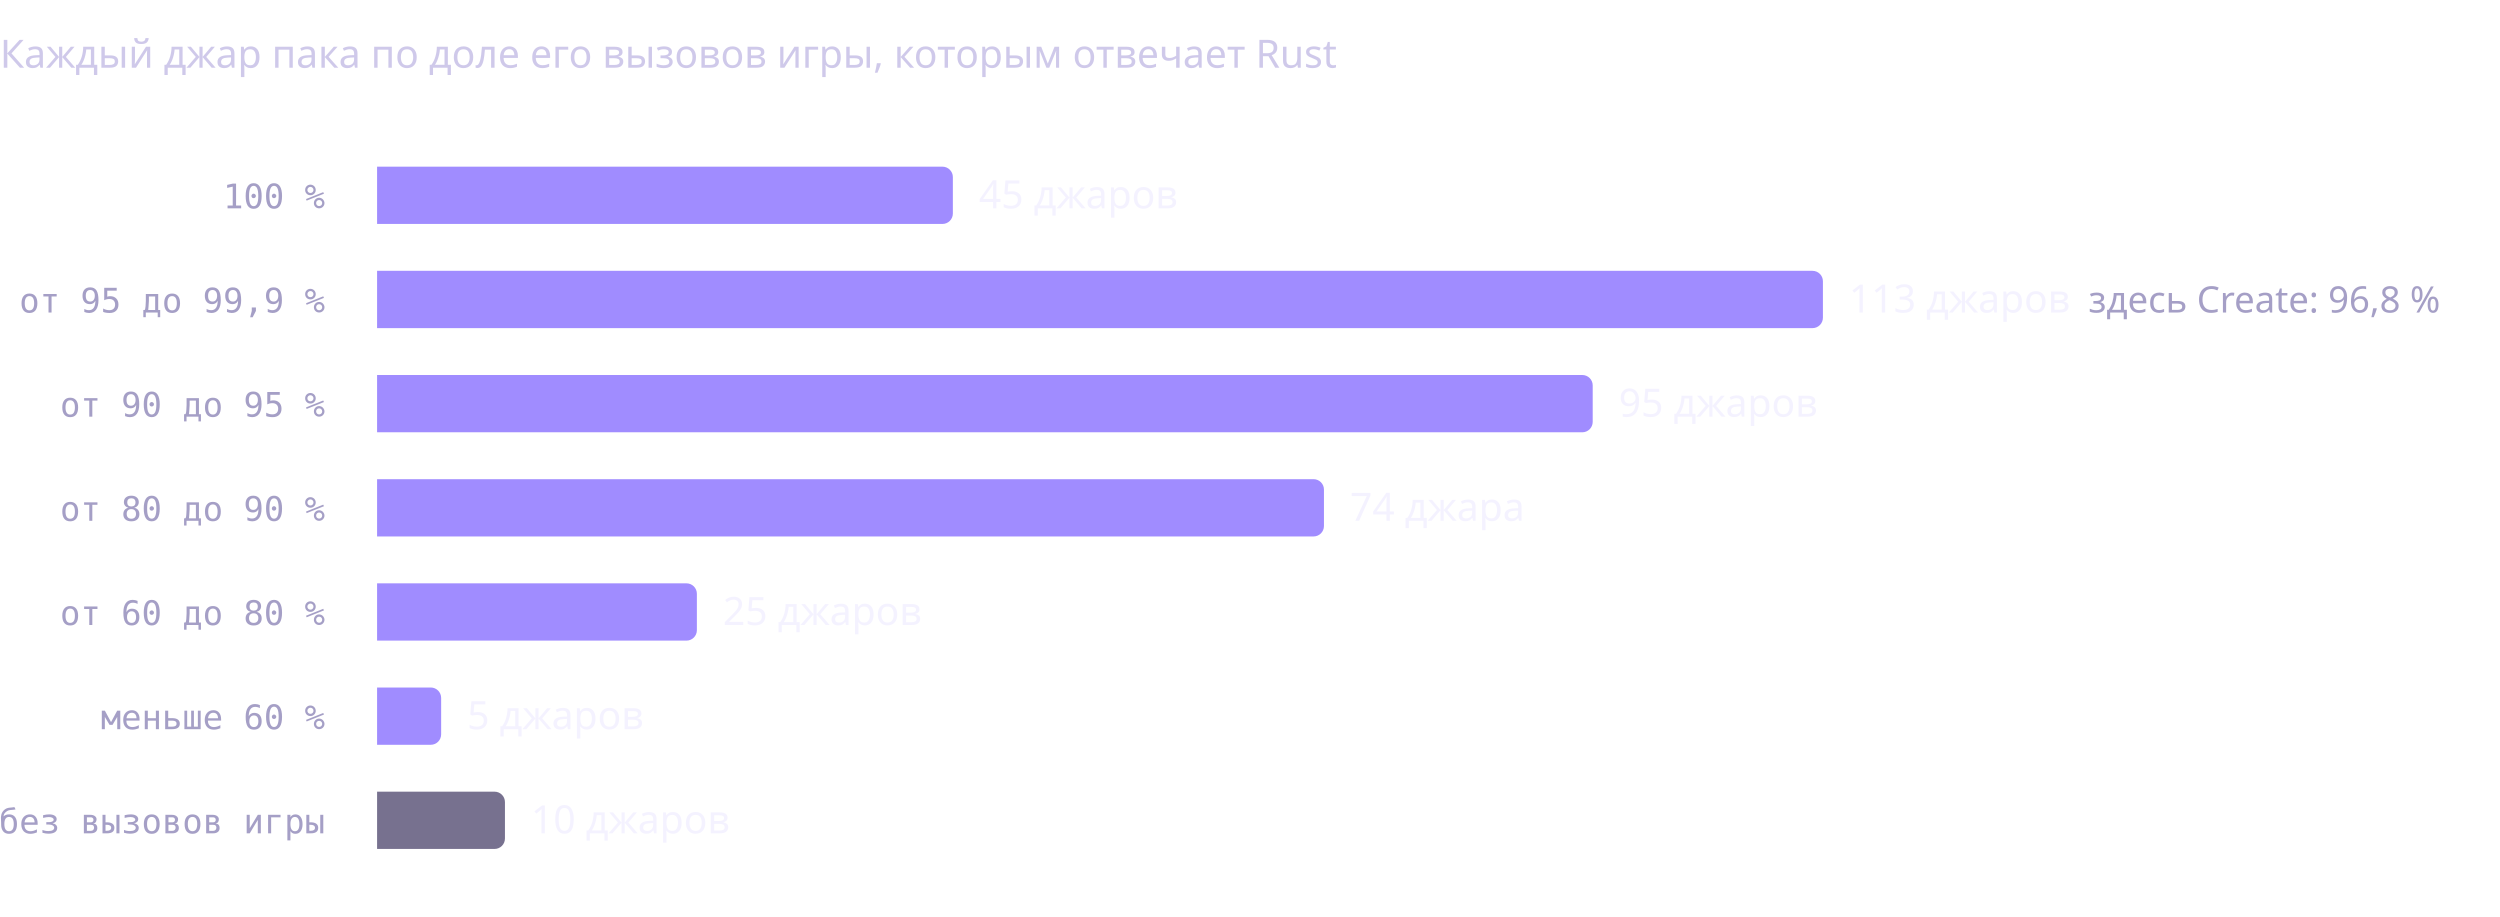
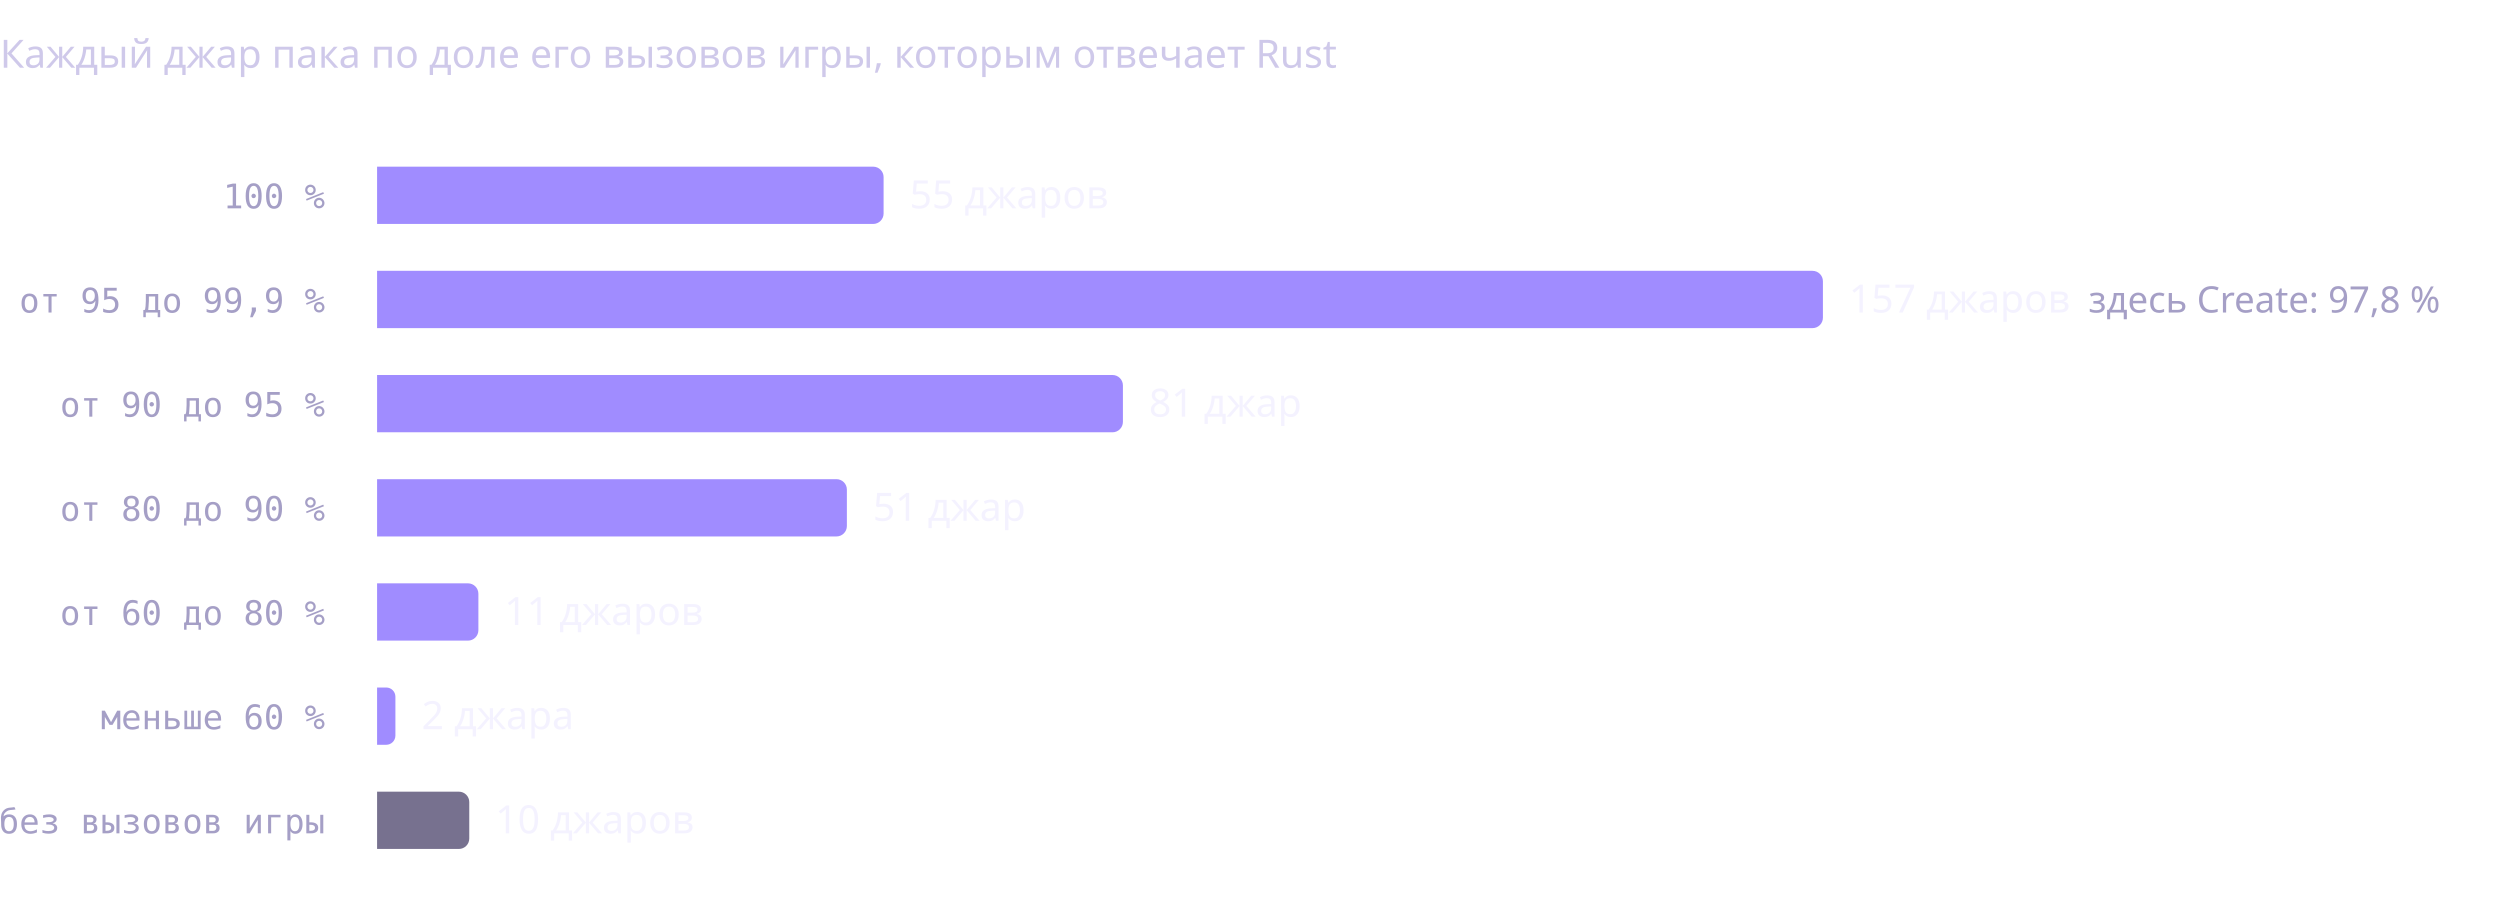
<svg xmlns="http://www.w3.org/2000/svg" viewBox="0 0 960 352" width="960" height="352" role="img" aria-labelledby="t d">
  <text x="0.0" y="26.0" font-family="'HZ Geist', sans-serif" font-weight="400" font-size="15" fill="#cfc9ea">Каждый джар пака по доле его вызовов игры, которым отвечает Rust</text>
  <text x="124.8" y="80.0" font-family="'HZ Geist Mono', ui-monospace, monospace" font-weight="400" font-size="13" fill="#a59fc6" text-anchor="end">100 %</text>
-   <path d="M144.8 64h217.1a4 4 0 0 1 4 4v14a4 4 0 0 1 -4 4h-217.1Z" fill="#a08cff" />
-   <text x="375.9" y="80.0" font-family="'HZ Geist Medium', sans-serif" font-weight="500" font-size="15" fill="#f4f2ff">45 джаров</text>
+   <path d="M144.8 64h190.5a4 4 0 0 1 4 4v14a4 4 0 0 1 -4 4h-190.5Z" fill="#a08cff" />
+   <text x="349.3" y="80.0" font-family="'HZ Geist Medium', sans-serif" font-weight="500" font-size="15" fill="#f4f2ff">55 джаров</text>
  <text x="124.8" y="120.0" font-family="'HZ Geist Mono', ui-monospace, monospace" font-weight="400" font-size="13" fill="#a59fc6" text-anchor="end">от 95 до 99,9 %</text>
  <path d="M144.8 104h551.2a4 4 0 0 1 4 4v14a4 4 0 0 1 -4 4h-551.2Z" fill="#a08cff" />
-   <text x="710.0" y="120.0" font-family="'HZ Geist Medium', sans-serif" font-weight="500" font-size="15" fill="#f4f2ff">113 джаров</text>
-   <text x="802.0" y="120.0" font-family="'HZ Geist', sans-serif" font-weight="400" font-size="14" fill="#a59fc6">здесь Create: 96,8 %</text>
+   <text x="710.0" y="120.0" font-family="'HZ Geist Medium', sans-serif" font-weight="500" font-size="15" fill="#f4f2ff">157 джаров</text>
+   <text x="802.0" y="120.0" font-family="'HZ Geist', sans-serif" font-weight="400" font-size="14" fill="#a59fc6">здесь Create: 97,8 %</text>
  <text x="124.8" y="160.0" font-family="'HZ Geist Mono', ui-monospace, monospace" font-weight="400" font-size="13" fill="#a59fc6" text-anchor="end">от 90 до 95 %</text>
-   <path d="M144.8 144h462.8a4 4 0 0 1 4 4v14a4 4 0 0 1 -4 4h-462.8Z" fill="#a08cff" />
-   <text x="621.6" y="160.0" font-family="'HZ Geist Medium', sans-serif" font-weight="500" font-size="15" fill="#f4f2ff">95 джаров</text>
+   <path d="M144.8 144h282.4a4 4 0 0 1 4 4v14a4 4 0 0 1 -4 4h-282.4Z" fill="#a08cff" />
+   <text x="441.2" y="160.0" font-family="'HZ Geist Medium', sans-serif" font-weight="500" font-size="15" fill="#f4f2ff">81 джар</text>
  <text x="124.8" y="200.0" font-family="'HZ Geist Mono', ui-monospace, monospace" font-weight="400" font-size="13" fill="#a59fc6" text-anchor="end">от 80 до 90 %</text>
-   <path d="M144.8 184h359.6a4 4 0 0 1 4 4v14a4 4 0 0 1 -4 4h-359.6Z" fill="#a08cff" />
-   <text x="518.4" y="200.0" font-family="'HZ Geist Medium', sans-serif" font-weight="500" font-size="15" fill="#f4f2ff">74 джара</text>
+   <path d="M144.8 184h176.4a4 4 0 0 1 4 4v14a4 4 0 0 1 -4 4h-176.4Z" fill="#a08cff" />
+   <text x="335.2" y="200.0" font-family="'HZ Geist Medium', sans-serif" font-weight="500" font-size="15" fill="#f4f2ff">51 джар</text>
  <text x="124.8" y="240.0" font-family="'HZ Geist Mono', ui-monospace, monospace" font-weight="400" font-size="13" fill="#a59fc6" text-anchor="end">от 60 до 80 %</text>
-   <path d="M144.8 224h118.8a4 4 0 0 1 4 4v14a4 4 0 0 1 -4 4h-118.8Z" fill="#a08cff" />
-   <text x="277.6" y="240.0" font-family="'HZ Geist Medium', sans-serif" font-weight="500" font-size="15" fill="#f4f2ff">25 джаров</text>
+   <path d="M144.8 224h34.9a4 4 0 0 1 4 4v14a4 4 0 0 1 -4 4h-34.9Z" fill="#a08cff" />
+   <text x="193.7" y="240.0" font-family="'HZ Geist Medium', sans-serif" font-weight="500" font-size="15" fill="#f4f2ff">11 джаров</text>
  <text x="124.8" y="280.0" font-family="'HZ Geist Mono', ui-monospace, monospace" font-weight="400" font-size="13" fill="#a59fc6" text-anchor="end">меньше 60 %</text>
-   <path d="M144.8 264h20.6a4 4 0 0 1 4 4v14a4 4 0 0 1 -4 4h-20.6Z" fill="#a08cff" />
-   <text x="179.4" y="280.0" font-family="'HZ Geist Medium', sans-serif" font-weight="500" font-size="15" fill="#f4f2ff">5 джаров</text>
+   <path d="M144.8 264h3.5a3.536 3.536 0 0 1 3.536 3.536v14.927a3.536 3.536 0 0 1 -3.536 3.536h-3.5Z" fill="#a08cff" />
+   <text x="161.9" y="280.0" font-family="'HZ Geist Medium', sans-serif" font-weight="500" font-size="15" fill="#f4f2ff">2 джара</text>
  <text x="124.8" y="320.0" font-family="'HZ Geist Mono', ui-monospace, monospace" font-weight="400" font-size="13" fill="#a59fc6" text-anchor="end">без вызовов игры</text>
-   <path d="M144.8 304h45.1a4 4 0 0 1 4 4v14a4 4 0 0 1 -4 4h-45.1Z" fill="#77718f" />
-   <text x="203.9" y="320.0" font-family="'HZ Geist Medium', sans-serif" font-weight="500" font-size="15" fill="#f4f2ff">10 джаров</text>
+   <path d="M144.8 304h31.4a4 4 0 0 1 4 4v14a4 4 0 0 1 -4 4h-31.4Z" fill="#77718f" />
+   <text x="190.2" y="320.0" font-family="'HZ Geist Medium', sans-serif" font-weight="500" font-size="15" fill="#f4f2ff">10 джаров</text>
</svg>
